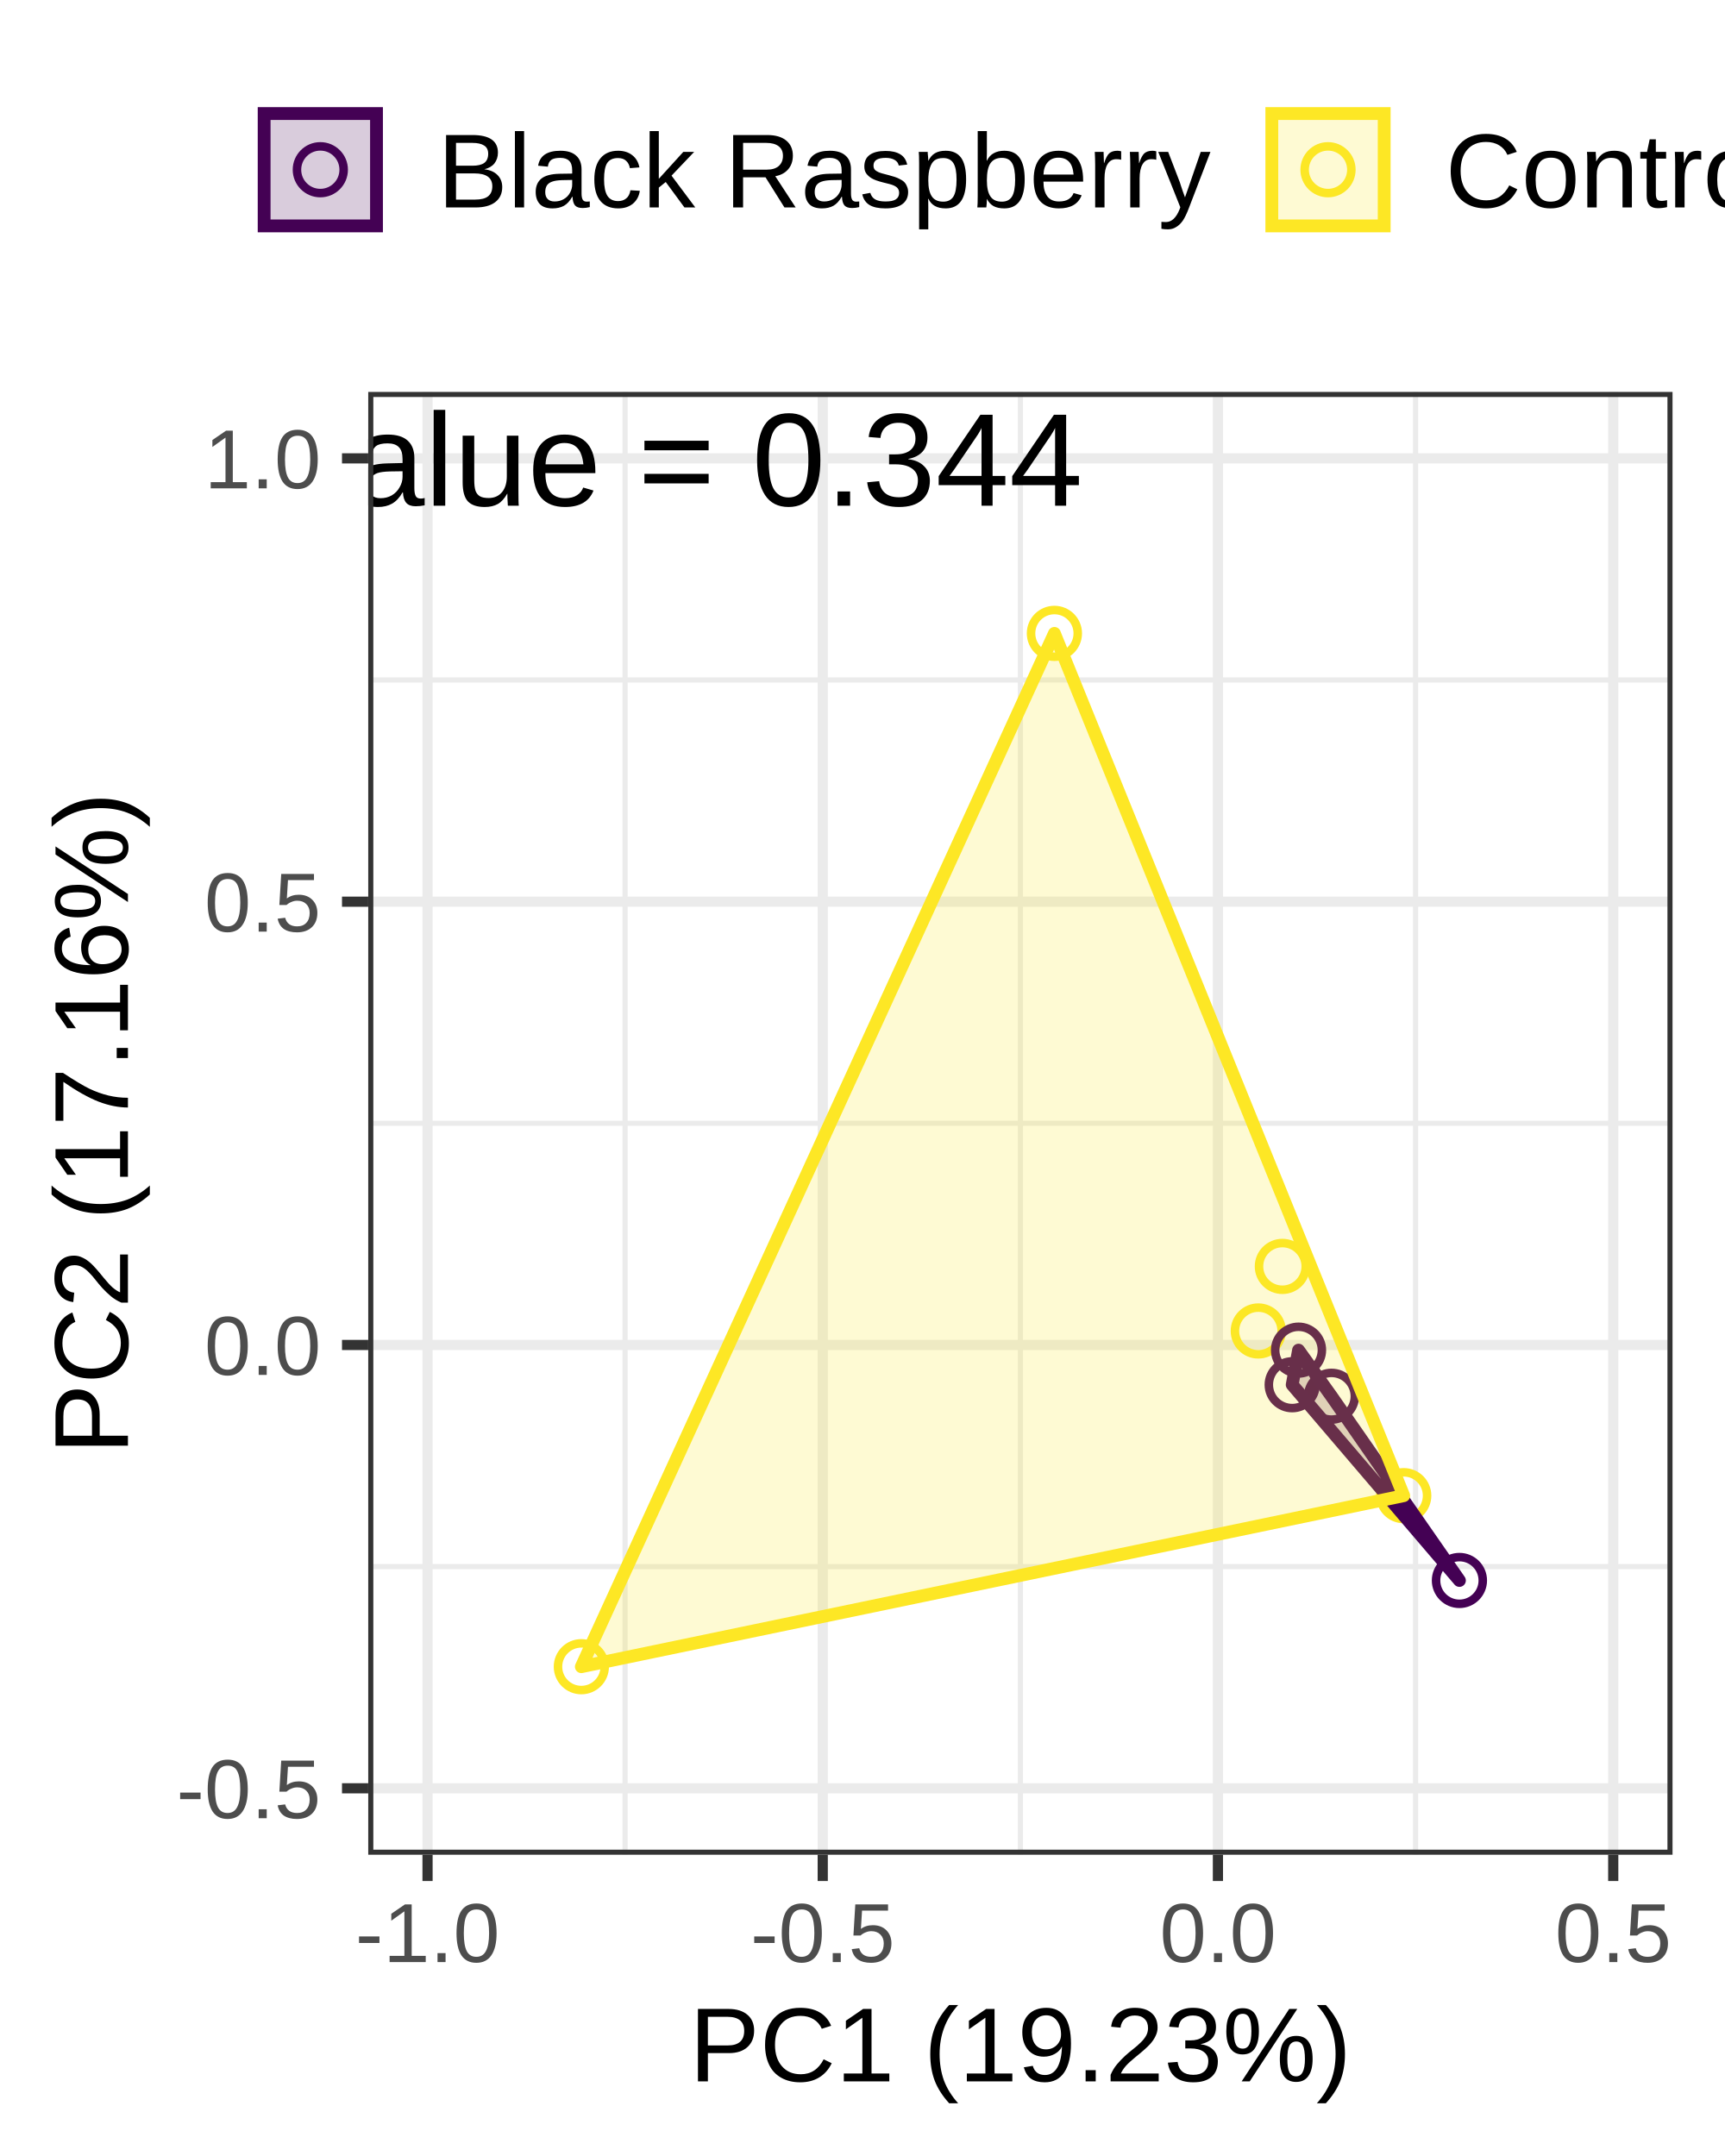
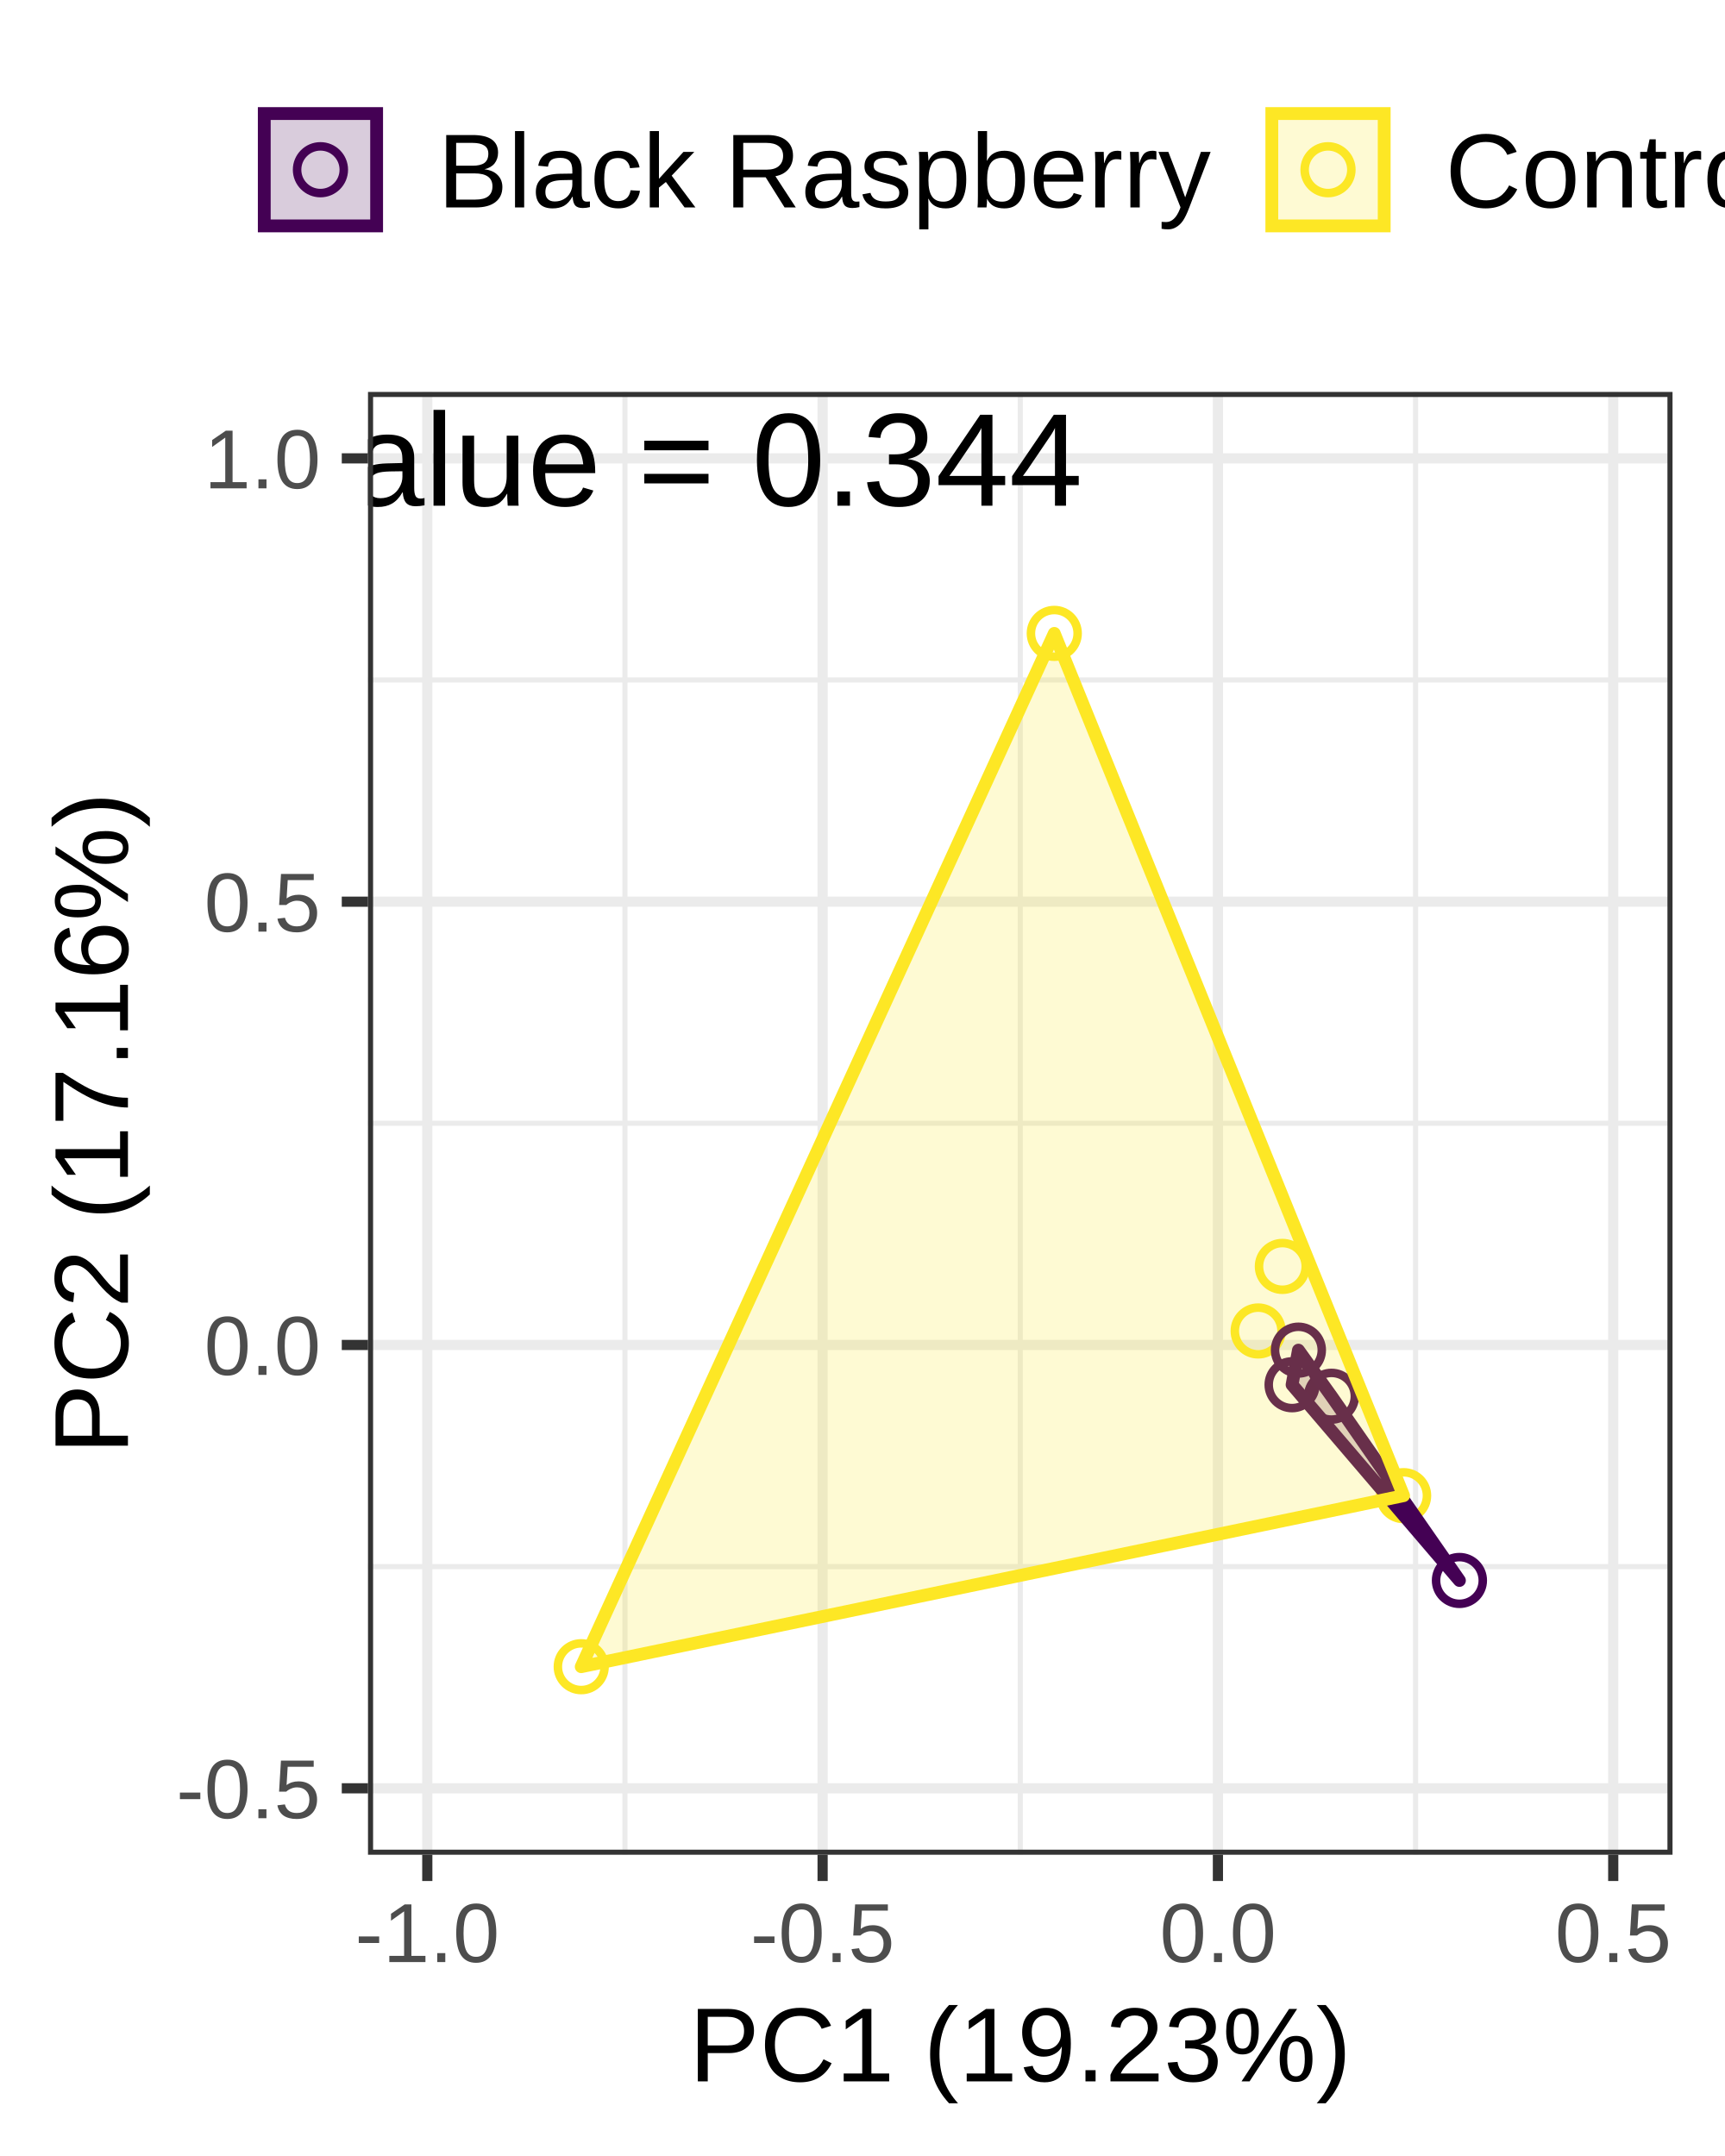
- <svg xmlns="http://www.w3.org/2000/svg" class="svglite" width="144.00pt" height="180.00pt" viewBox="0 0 144.00 180.00">
-   <defs>
-     <style type="text/css">
+ <svg xmlns="http://www.w3.org/2000/svg" width="144.00pt" height="180.00pt" viewBox="0 0 144.00 180.00">
+   <g class="svglite">
+     <defs>
+       <style type="text/css">
    .svglite line, .svglite polyline, .svglite polygon, .svglite path, .svglite rect, .svglite circle {
      fill: none;
      stroke: #000000;
      stroke-linecap: round;
      stroke-linejoin: round;
      stroke-miterlimit: 10.00;
    }
    .svglite text {
      white-space: pre;
    }
+     .svglite g.glyphgroup path {
+       fill: inherit;
+       stroke: none;
+     }
  </style>
-   </defs>
-   <rect width="100%" height="100%" style="stroke: none; fill: #FFFFFF;" />
-   <defs>
-     <clipPath id="cpMC4wMHwxNDQuMDB8MC4wMHwxODAuMDA=">
-       <rect x="0.00" y="0.00" width="144.00" height="180.00" />
-     </clipPath>
-   </defs>
-   <g clip-path="url(#cpMC4wMHwxNDQuMDB8MC4wMHwxODAuMDA=)">
-     <rect x="0.00" y="0.00" width="144.00" height="180.00" style="stroke-width: 0.85; stroke: #FFFFFF; fill: #FFFFFF;" />
-   </g>
-   <defs>
-     <clipPath id="cpMzAuNzR8MTM5LjYyfDMyLjcyfDE1NC44NQ==">
-       <rect x="30.74" y="32.72" width="108.88" height="122.13" />
-     </clipPath>
-   </defs>
-   <g clip-path="url(#cpMzAuNzR8MTM5LjYyfDMyLjcyfDE1NC44NQ==)">
-     <rect x="30.74" y="32.72" width="108.88" height="122.13" style="stroke-width: 0.85; stroke: none; fill: #FFFFFF;" />
-     <polyline points="30.74,130.79 139.62,130.79 " style="stroke-width: 0.43; stroke: #EBEBEB; stroke-linecap: butt;" />
-     <polyline points="30.74,93.78 139.62,93.78 " style="stroke-width: 0.43; stroke: #EBEBEB; stroke-linecap: butt;" />
-     <polyline points="30.74,56.77 139.62,56.77 " style="stroke-width: 0.43; stroke: #EBEBEB; stroke-linecap: butt;" />
-     <polyline points="52.18,154.85 52.18,32.72 " style="stroke-width: 0.43; stroke: #EBEBEB; stroke-linecap: butt;" />
-     <polyline points="85.18,154.85 85.18,32.72 " style="stroke-width: 0.43; stroke: #EBEBEB; stroke-linecap: butt;" />
-     <polyline points="118.17,154.85 118.17,32.72 " style="stroke-width: 0.43; stroke: #EBEBEB; stroke-linecap: butt;" />
-     <polyline points="30.74,149.30 139.62,149.30 " style="stroke-width: 0.85; stroke: #EBEBEB; stroke-linecap: butt;" />
-     <polyline points="30.74,112.29 139.62,112.29 " style="stroke-width: 0.85; stroke: #EBEBEB; stroke-linecap: butt;" />
-     <polyline points="30.74,75.28 139.62,75.28 " style="stroke-width: 0.85; stroke: #EBEBEB; stroke-linecap: butt;" />
-     <polyline points="30.74,38.27 139.62,38.27 " style="stroke-width: 0.85; stroke: #EBEBEB; stroke-linecap: butt;" />
-     <polyline points="35.69,154.85 35.69,32.72 " style="stroke-width: 0.85; stroke: #EBEBEB; stroke-linecap: butt;" />
-     <polyline points="68.68,154.85 68.68,32.72 " style="stroke-width: 0.85; stroke: #EBEBEB; stroke-linecap: butt;" />
-     <polyline points="101.67,154.85 101.67,32.72 " style="stroke-width: 0.85; stroke: #EBEBEB; stroke-linecap: butt;" />
-     <polyline points="134.67,154.85 134.67,32.72 " style="stroke-width: 0.85; stroke: #EBEBEB; stroke-linecap: butt;" />
-     <circle cx="88.02" cy="52.88" r="1.95" style="stroke-width: 0.71; stroke: #FDE725;" />
-     <circle cx="48.53" cy="139.15" r="1.95" style="stroke-width: 0.71; stroke: #FDE725;" />
-     <circle cx="117.18" cy="124.87" r="1.95" style="stroke-width: 0.71; stroke: #FDE725;" />
-     <circle cx="107.05" cy="105.73" r="1.95" style="stroke-width: 0.71; stroke: #FDE725;" />
-     <circle cx="105.04" cy="111.12" r="1.95" style="stroke-width: 0.71; stroke: #FDE725;" />
-     <circle cx="121.83" cy="131.95" r="1.95" style="stroke-width: 0.71; stroke: #440154;" />
-     <circle cx="111.15" cy="116.57" r="1.95" style="stroke-width: 0.71; stroke: #440154;" />
-     <circle cx="108.40" cy="112.72" r="1.95" style="stroke-width: 0.71; stroke: #440154;" />
-     <circle cx="107.87" cy="115.61" r="1.95" style="stroke-width: 0.71; stroke: #440154;" />
-     <polygon points="121.83,131.95 107.87,115.61 108.40,112.72 111.15,116.57 " style="stroke-width: 1.07; stroke: #440154; stroke-linecap: butt; fill: #440154; fill-opacity: 0.20;" />
-     <polygon points="117.18,124.87 48.53,139.15 88.02,52.88 " style="stroke-width: 1.07; stroke: #FDE725; stroke-linecap: butt; fill: #FDE725; fill-opacity: 0.20;" />
-     <text x="52.18" y="42.22" text-anchor="middle" style="font-size: 11.04px; font-family: &quot;Arial&quot;;" textLength="76.36px" lengthAdjust="spacingAndGlyphs">p-value = 0.344</text>
-     <rect x="30.74" y="32.72" width="108.88" height="122.13" style="stroke-width: 0.85; stroke: #333333;" />
-   </g>
-   <g clip-path="url(#cpMC4wMHwxNDQuMDB8MC4wMHwxODAuMDA=)">
-     <text x="26.79" y="151.80" text-anchor="end" style="font-size: 7.00px;fill: #4D4D4D; font-family: &quot;Arial&quot;;" textLength="12.07px" lengthAdjust="spacingAndGlyphs">-0.5</text>
-     <text x="26.79" y="114.79" text-anchor="end" style="font-size: 7.00px;fill: #4D4D4D; font-family: &quot;Arial&quot;;" textLength="9.73px" lengthAdjust="spacingAndGlyphs">0.0</text>
-     <text x="26.79" y="77.78" text-anchor="end" style="font-size: 7.00px;fill: #4D4D4D; font-family: &quot;Arial&quot;;" textLength="9.73px" lengthAdjust="spacingAndGlyphs">0.5</text>
-     <text x="26.79" y="40.77" text-anchor="end" style="font-size: 7.00px;fill: #4D4D4D; font-family: &quot;Arial&quot;;" textLength="9.73px" lengthAdjust="spacingAndGlyphs">1.0</text>
-     <polyline points="28.55,149.30 30.74,149.30 " style="stroke-width: 0.85; stroke: #333333; stroke-linecap: butt;" />
-     <polyline points="28.55,112.29 30.74,112.29 " style="stroke-width: 0.85; stroke: #333333; stroke-linecap: butt;" />
-     <polyline points="28.55,75.28 30.74,75.28 " style="stroke-width: 0.85; stroke: #333333; stroke-linecap: butt;" />
-     <polyline points="28.55,38.27 30.74,38.27 " style="stroke-width: 0.85; stroke: #333333; stroke-linecap: butt;" />
-     <polyline points="35.69,157.04 35.69,154.85 " style="stroke-width: 0.85; stroke: #333333; stroke-linecap: butt;" />
-     <polyline points="68.68,157.04 68.68,154.85 " style="stroke-width: 0.85; stroke: #333333; stroke-linecap: butt;" />
-     <polyline points="101.67,157.04 101.67,154.85 " style="stroke-width: 0.85; stroke: #333333; stroke-linecap: butt;" />
-     <polyline points="134.67,157.04 134.67,154.85 " style="stroke-width: 0.85; stroke: #333333; stroke-linecap: butt;" />
-     <text x="35.69" y="163.81" text-anchor="middle" style="font-size: 7.00px;fill: #4D4D4D; font-family: &quot;Arial&quot;;" textLength="12.07px" lengthAdjust="spacingAndGlyphs">-1.0</text>
-     <text x="68.68" y="163.81" text-anchor="middle" style="font-size: 7.00px;fill: #4D4D4D; font-family: &quot;Arial&quot;;" textLength="12.07px" lengthAdjust="spacingAndGlyphs">-0.5</text>
-     <text x="101.67" y="163.81" text-anchor="middle" style="font-size: 7.00px;fill: #4D4D4D; font-family: &quot;Arial&quot;;" textLength="9.73px" lengthAdjust="spacingAndGlyphs">0.0</text>
-     <text x="134.67" y="163.81" text-anchor="middle" style="font-size: 7.00px;fill: #4D4D4D; font-family: &quot;Arial&quot;;" textLength="9.73px" lengthAdjust="spacingAndGlyphs">0.5</text>
-     <text x="85.18" y="173.77" text-anchor="middle" style="font-size: 8.80px; font-family: &quot;Arial&quot;;" textLength="55.28px" lengthAdjust="spacingAndGlyphs">PC1 (19.23%)</text>
-     <text transform="translate(10.68,93.78) rotate(-90)" text-anchor="middle" style="font-size: 8.80px; font-family: &quot;Arial&quot;;" textLength="55.28px" lengthAdjust="spacingAndGlyphs">PC2 (17.16%)</text>
-     <rect x="16.96" y="4.38" width="136.44" height="19.57" style="stroke-width: 0.85; stroke: none; fill: #FFFFFF;" />
-     <rect x="21.34" y="8.77" width="10.80" height="10.80" style="stroke-width: 0.85; stroke: none; fill: #FFFFFF;" />
-     <circle cx="26.74" cy="14.17" r="1.95" style="stroke-width: 0.71; stroke: #440154;" />
-     <rect x="22.05" y="9.48" width="9.38" height="9.38" style="stroke-width: 1.07; stroke: #440154; stroke-linecap: butt; stroke-linejoin: miter; fill: #440154; fill-opacity: 0.20;" />
-     <rect x="105.46" y="8.77" width="10.80" height="10.80" style="stroke-width: 0.85; stroke: none; fill: #FFFFFF;" />
-     <circle cx="110.86" cy="14.17" r="1.95" style="stroke-width: 0.71; stroke: #FDE725;" />
-     <rect x="106.17" y="9.48" width="9.38" height="9.38" style="stroke-width: 1.07; stroke: #FDE725; stroke-linecap: butt; stroke-linejoin: miter; fill: #FDE725; fill-opacity: 0.20;" />
-     <text x="36.52" y="17.32" style="font-size: 8.80px; font-family: &quot;Arial&quot;;" textLength="64.56px" lengthAdjust="spacingAndGlyphs">Black Raspberry</text>
-     <text x="120.65" y="17.32" style="font-size: 8.80px; font-family: &quot;Arial&quot;;" textLength="28.37px" lengthAdjust="spacingAndGlyphs">Control</text>
+     </defs>
+     <rect width="100%" height="100%" style="stroke: none; fill: #FFFFFF;" />
+     <defs>
+       <clipPath id="cpMC4wMHwxNDQuMDB8MC4wMHwxODAuMDA=">
+         <rect x="0.00" y="0.00" width="144.00" height="180.00" />
+       </clipPath>
+     </defs>
+     <g clip-path="url(#cpMC4wMHwxNDQuMDB8MC4wMHwxODAuMDA=)">
+       <rect x="0.00" y="0.00" width="144.00" height="180.00" style="stroke-width: 0.85; stroke: #FFFFFF; fill: #FFFFFF;" />
+     </g>
+     <defs>
+       <clipPath id="cpMzAuNzJ8MTM5LjYyfDMyLjcyfDE1NC44NQ==">
+         <rect x="30.72" y="32.72" width="108.90" height="122.13" />
+       </clipPath>
+     </defs>
+     <g clip-path="url(#cpMzAuNzJ8MTM5LjYyfDMyLjcyfDE1NC44NQ==)">
+       <rect x="30.72" y="32.72" width="108.90" height="122.13" style="stroke-width: 0.85; stroke: none; fill: #FFFFFF;" />
+       <polyline points="30.72,130.79 139.62,130.79 " style="stroke-width: 0.43; stroke: #EBEBEB; stroke-linecap: butt;" />
+       <polyline points="30.72,93.78 139.62,93.78 " style="stroke-width: 0.43; stroke: #EBEBEB; stroke-linecap: butt;" />
+       <polyline points="30.72,56.77 139.62,56.77 " style="stroke-width: 0.43; stroke: #EBEBEB; stroke-linecap: butt;" />
+       <polyline points="52.17,154.85 52.17,32.72 " style="stroke-width: 0.43; stroke: #EBEBEB; stroke-linecap: butt;" />
+       <polyline points="85.17,154.85 85.17,32.72 " style="stroke-width: 0.43; stroke: #EBEBEB; stroke-linecap: butt;" />
+       <polyline points="118.17,154.85 118.17,32.72 " style="stroke-width: 0.43; stroke: #EBEBEB; stroke-linecap: butt;" />
+       <polyline points="30.72,149.30 139.62,149.30 " style="stroke-width: 0.85; stroke: #EBEBEB; stroke-linecap: butt;" />
+       <polyline points="30.72,112.29 139.62,112.29 " style="stroke-width: 0.85; stroke: #EBEBEB; stroke-linecap: butt;" />
+       <polyline points="30.72,75.28 139.62,75.28 " style="stroke-width: 0.85; stroke: #EBEBEB; stroke-linecap: butt;" />
+       <polyline points="30.72,38.27 139.62,38.27 " style="stroke-width: 0.85; stroke: #EBEBEB; stroke-linecap: butt;" />
+       <polyline points="35.67,154.85 35.67,32.72 " style="stroke-width: 0.85; stroke: #EBEBEB; stroke-linecap: butt;" />
+       <polyline points="68.67,154.85 68.67,32.72 " style="stroke-width: 0.85; stroke: #EBEBEB; stroke-linecap: butt;" />
+       <polyline points="101.67,154.85 101.67,32.72 " style="stroke-width: 0.85; stroke: #EBEBEB; stroke-linecap: butt;" />
+       <polyline points="134.67,154.85 134.67,32.72 " style="stroke-width: 0.85; stroke: #EBEBEB; stroke-linecap: butt;" />
+       <circle cx="88.01" cy="52.88" r="1.95" style="stroke-width: 0.71; stroke: #FDE725;" />
+       <circle cx="48.52" cy="139.15" r="1.95" style="stroke-width: 0.71; stroke: #FDE725;" />
+       <circle cx="117.17" cy="124.87" r="1.95" style="stroke-width: 0.71; stroke: #FDE725;" />
+       <circle cx="107.05" cy="105.73" r="1.95" style="stroke-width: 0.71; stroke: #FDE725;" />
+       <circle cx="105.03" cy="111.12" r="1.95" style="stroke-width: 0.71; stroke: #FDE725;" />
+       <circle cx="121.83" cy="131.95" r="1.95" style="stroke-width: 0.71; stroke: #440154;" />
+       <circle cx="111.15" cy="116.57" r="1.95" style="stroke-width: 0.71; stroke: #440154;" />
+       <circle cx="108.39" cy="112.72" r="1.95" style="stroke-width: 0.71; stroke: #440154;" />
+       <circle cx="107.86" cy="115.61" r="1.95" style="stroke-width: 0.71; stroke: #440154;" />
+       <polygon points="121.83,131.95 107.86,115.61 108.39,112.72 111.15,116.57 " style="stroke-width: 1.07; stroke: #440154; stroke-linecap: butt; fill: #440154; fill-opacity: 0.20;" />
+       <polygon points="117.17,124.87 48.52,139.15 88.01,52.88 " style="stroke-width: 1.07; stroke: #FDE725; stroke-linecap: butt; fill: #FDE725; fill-opacity: 0.20;" />
+       <text x="52.17" y="42.22" text-anchor="middle" style="font-size: 11.04px; font-family: &quot;Arial&quot;;" textLength="76.39px" lengthAdjust="spacingAndGlyphs">p-value = 0.344</text>
+       <rect x="30.72" y="32.72" width="108.90" height="122.13" style="stroke-width: 0.85; stroke: #333333;" />
+     </g>
+     <g clip-path="url(#cpMC4wMHwxNDQuMDB8MC4wMHwxODAuMDA=)">
+       <text x="26.77" y="151.80" text-anchor="end" style="font-size: 7.00px;fill: #4D4D4D; font-family: &quot;Arial&quot;;" textLength="12.05px" lengthAdjust="spacingAndGlyphs">-0.5</text>
+       <text x="26.77" y="114.79" text-anchor="end" style="font-size: 7.00px;fill: #4D4D4D; font-family: &quot;Arial&quot;;" textLength="9.72px" lengthAdjust="spacingAndGlyphs">0.0</text>
+       <text x="26.77" y="77.78" text-anchor="end" style="font-size: 7.00px;fill: #4D4D4D; font-family: &quot;Arial&quot;;" textLength="9.72px" lengthAdjust="spacingAndGlyphs">0.5</text>
+       <text x="26.77" y="40.77" text-anchor="end" style="font-size: 7.00px;fill: #4D4D4D; font-family: &quot;Arial&quot;;" textLength="9.72px" lengthAdjust="spacingAndGlyphs">1.0</text>
+       <polyline points="28.53,149.30 30.72,149.30 " style="stroke-width: 0.85; stroke: #333333; stroke-linecap: butt;" />
+       <polyline points="28.53,112.29 30.72,112.29 " style="stroke-width: 0.85; stroke: #333333; stroke-linecap: butt;" />
+       <polyline points="28.53,75.28 30.72,75.28 " style="stroke-width: 0.85; stroke: #333333; stroke-linecap: butt;" />
+       <polyline points="28.53,38.27 30.72,38.27 " style="stroke-width: 0.85; stroke: #333333; stroke-linecap: butt;" />
+       <polyline points="35.67,157.04 35.67,154.85 " style="stroke-width: 0.85; stroke: #333333; stroke-linecap: butt;" />
+       <polyline points="68.67,157.04 68.67,154.85 " style="stroke-width: 0.85; stroke: #333333; stroke-linecap: butt;" />
+       <polyline points="101.67,157.04 101.67,154.85 " style="stroke-width: 0.85; stroke: #333333; stroke-linecap: butt;" />
+       <polyline points="134.67,157.04 134.67,154.85 " style="stroke-width: 0.85; stroke: #333333; stroke-linecap: butt;" />
+       <text x="35.67" y="163.81" text-anchor="middle" style="font-size: 7.00px;fill: #4D4D4D; font-family: &quot;Arial&quot;;" textLength="12.05px" lengthAdjust="spacingAndGlyphs">-1.0</text>
+       <text x="68.67" y="163.81" text-anchor="middle" style="font-size: 7.00px;fill: #4D4D4D; font-family: &quot;Arial&quot;;" textLength="12.05px" lengthAdjust="spacingAndGlyphs">-0.5</text>
+       <text x="101.67" y="163.81" text-anchor="middle" style="font-size: 7.00px;fill: #4D4D4D; font-family: &quot;Arial&quot;;" textLength="9.72px" lengthAdjust="spacingAndGlyphs">0.0</text>
+       <text x="134.67" y="163.81" text-anchor="middle" style="font-size: 7.00px;fill: #4D4D4D; font-family: &quot;Arial&quot;;" textLength="9.72px" lengthAdjust="spacingAndGlyphs">0.5</text>
+       <text x="85.17" y="173.77" text-anchor="middle" style="font-size: 8.80px; font-family: &quot;Arial&quot;;" textLength="55.23px" lengthAdjust="spacingAndGlyphs">PC1 (19.23%)</text>
+       <text transform="translate(10.68,93.78) rotate(-90)" text-anchor="middle" style="font-size: 8.80px; font-family: &quot;Arial&quot;;" textLength="55.23px" lengthAdjust="spacingAndGlyphs">PC2 (17.16%)</text>
+       <rect x="16.96" y="4.38" width="136.41" height="19.57" style="stroke-width: 0.85; stroke: none; fill: #FFFFFF;" />
+       <rect x="21.35" y="8.77" width="10.80" height="10.80" style="stroke-width: 0.85; stroke: none; fill: #FFFFFF;" />
+       <circle cx="26.75" cy="14.17" r="1.95" style="stroke-width: 0.71; stroke: #440154;" />
+       <rect x="22.06" y="9.48" width="9.38" height="9.38" style="stroke-width: 1.07; stroke: #440154; stroke-linecap: butt; stroke-linejoin: miter; fill: #440154; fill-opacity: 0.20;" />
+       <rect x="105.46" y="8.77" width="10.80" height="10.80" style="stroke-width: 0.85; stroke: none; fill: #FFFFFF;" />
+       <circle cx="110.86" cy="14.17" r="1.95" style="stroke-width: 0.71; stroke: #FDE725;" />
+       <rect x="106.17" y="9.48" width="9.38" height="9.38" style="stroke-width: 1.07; stroke: #FDE725; stroke-linecap: butt; stroke-linejoin: miter; fill: #FDE725; fill-opacity: 0.20;" />
+       <text x="36.53" y="17.32" style="font-size: 8.80px; font-family: &quot;Arial&quot;;" textLength="64.55px" lengthAdjust="spacingAndGlyphs">Black Raspberry</text>
+       <text x="120.64" y="17.32" style="font-size: 8.80px; font-family: &quot;Arial&quot;;" textLength="28.34px" lengthAdjust="spacingAndGlyphs">Control</text>
+     </g>
  </g>
</svg>
